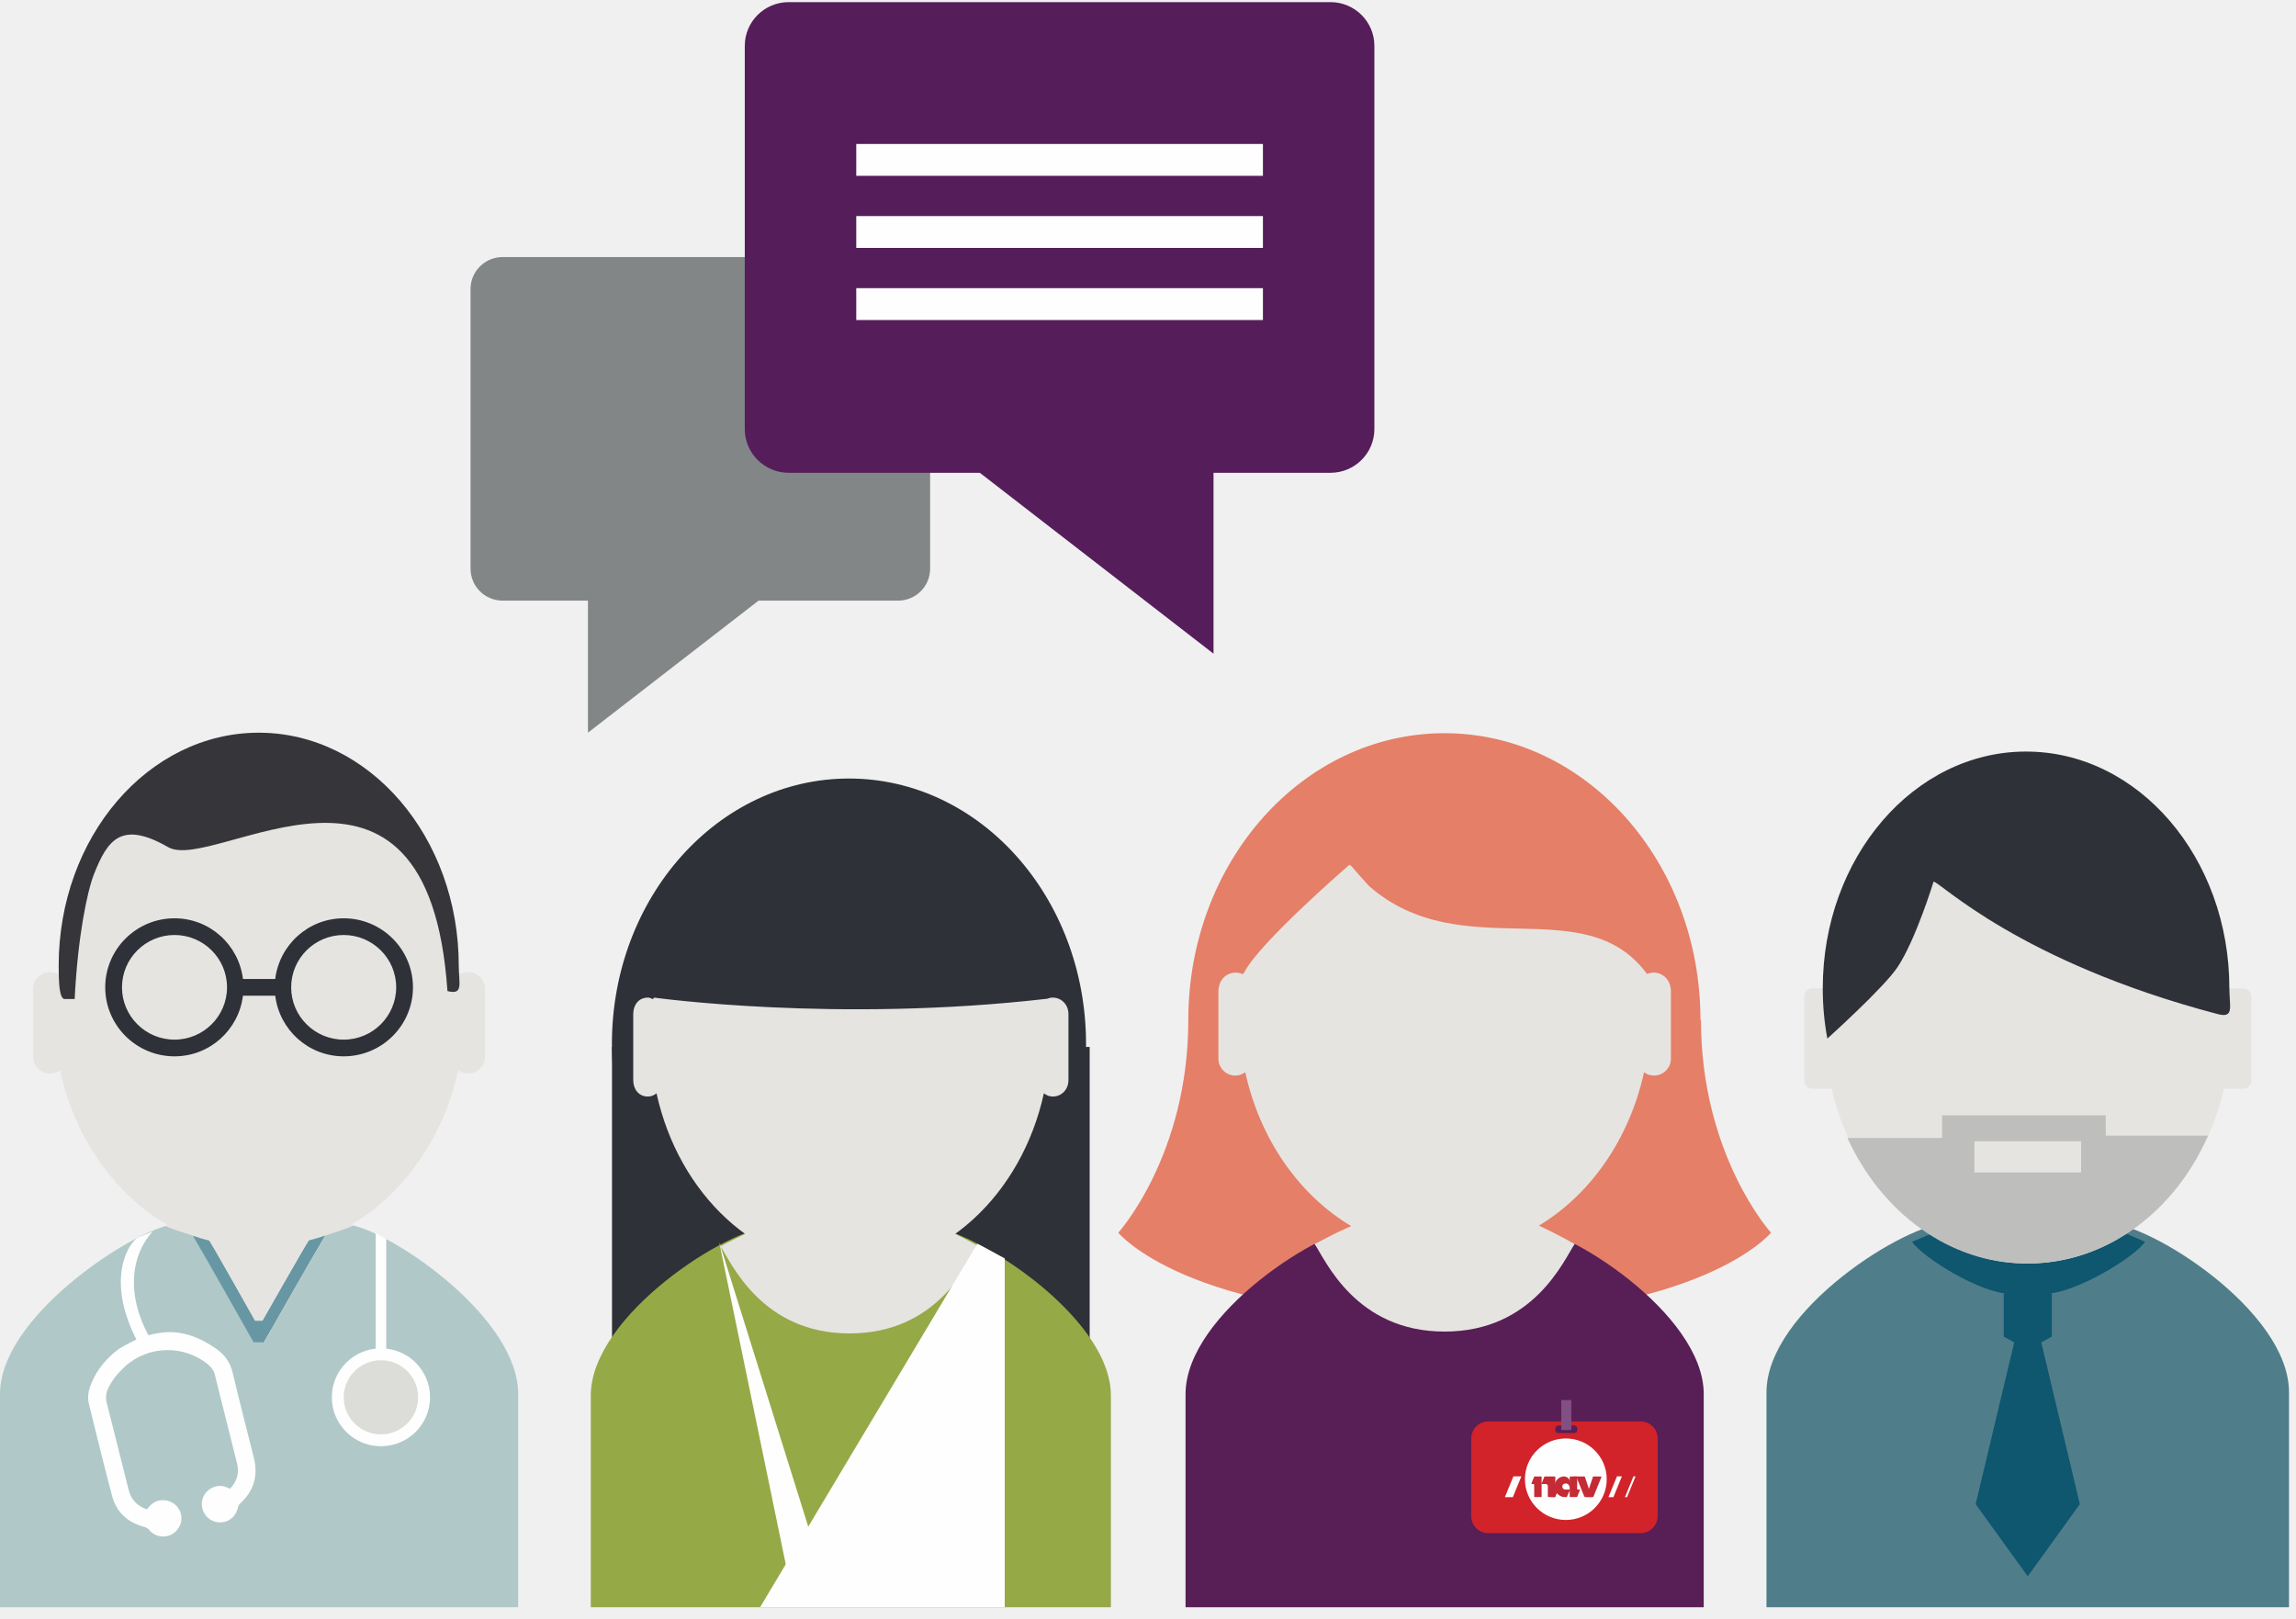
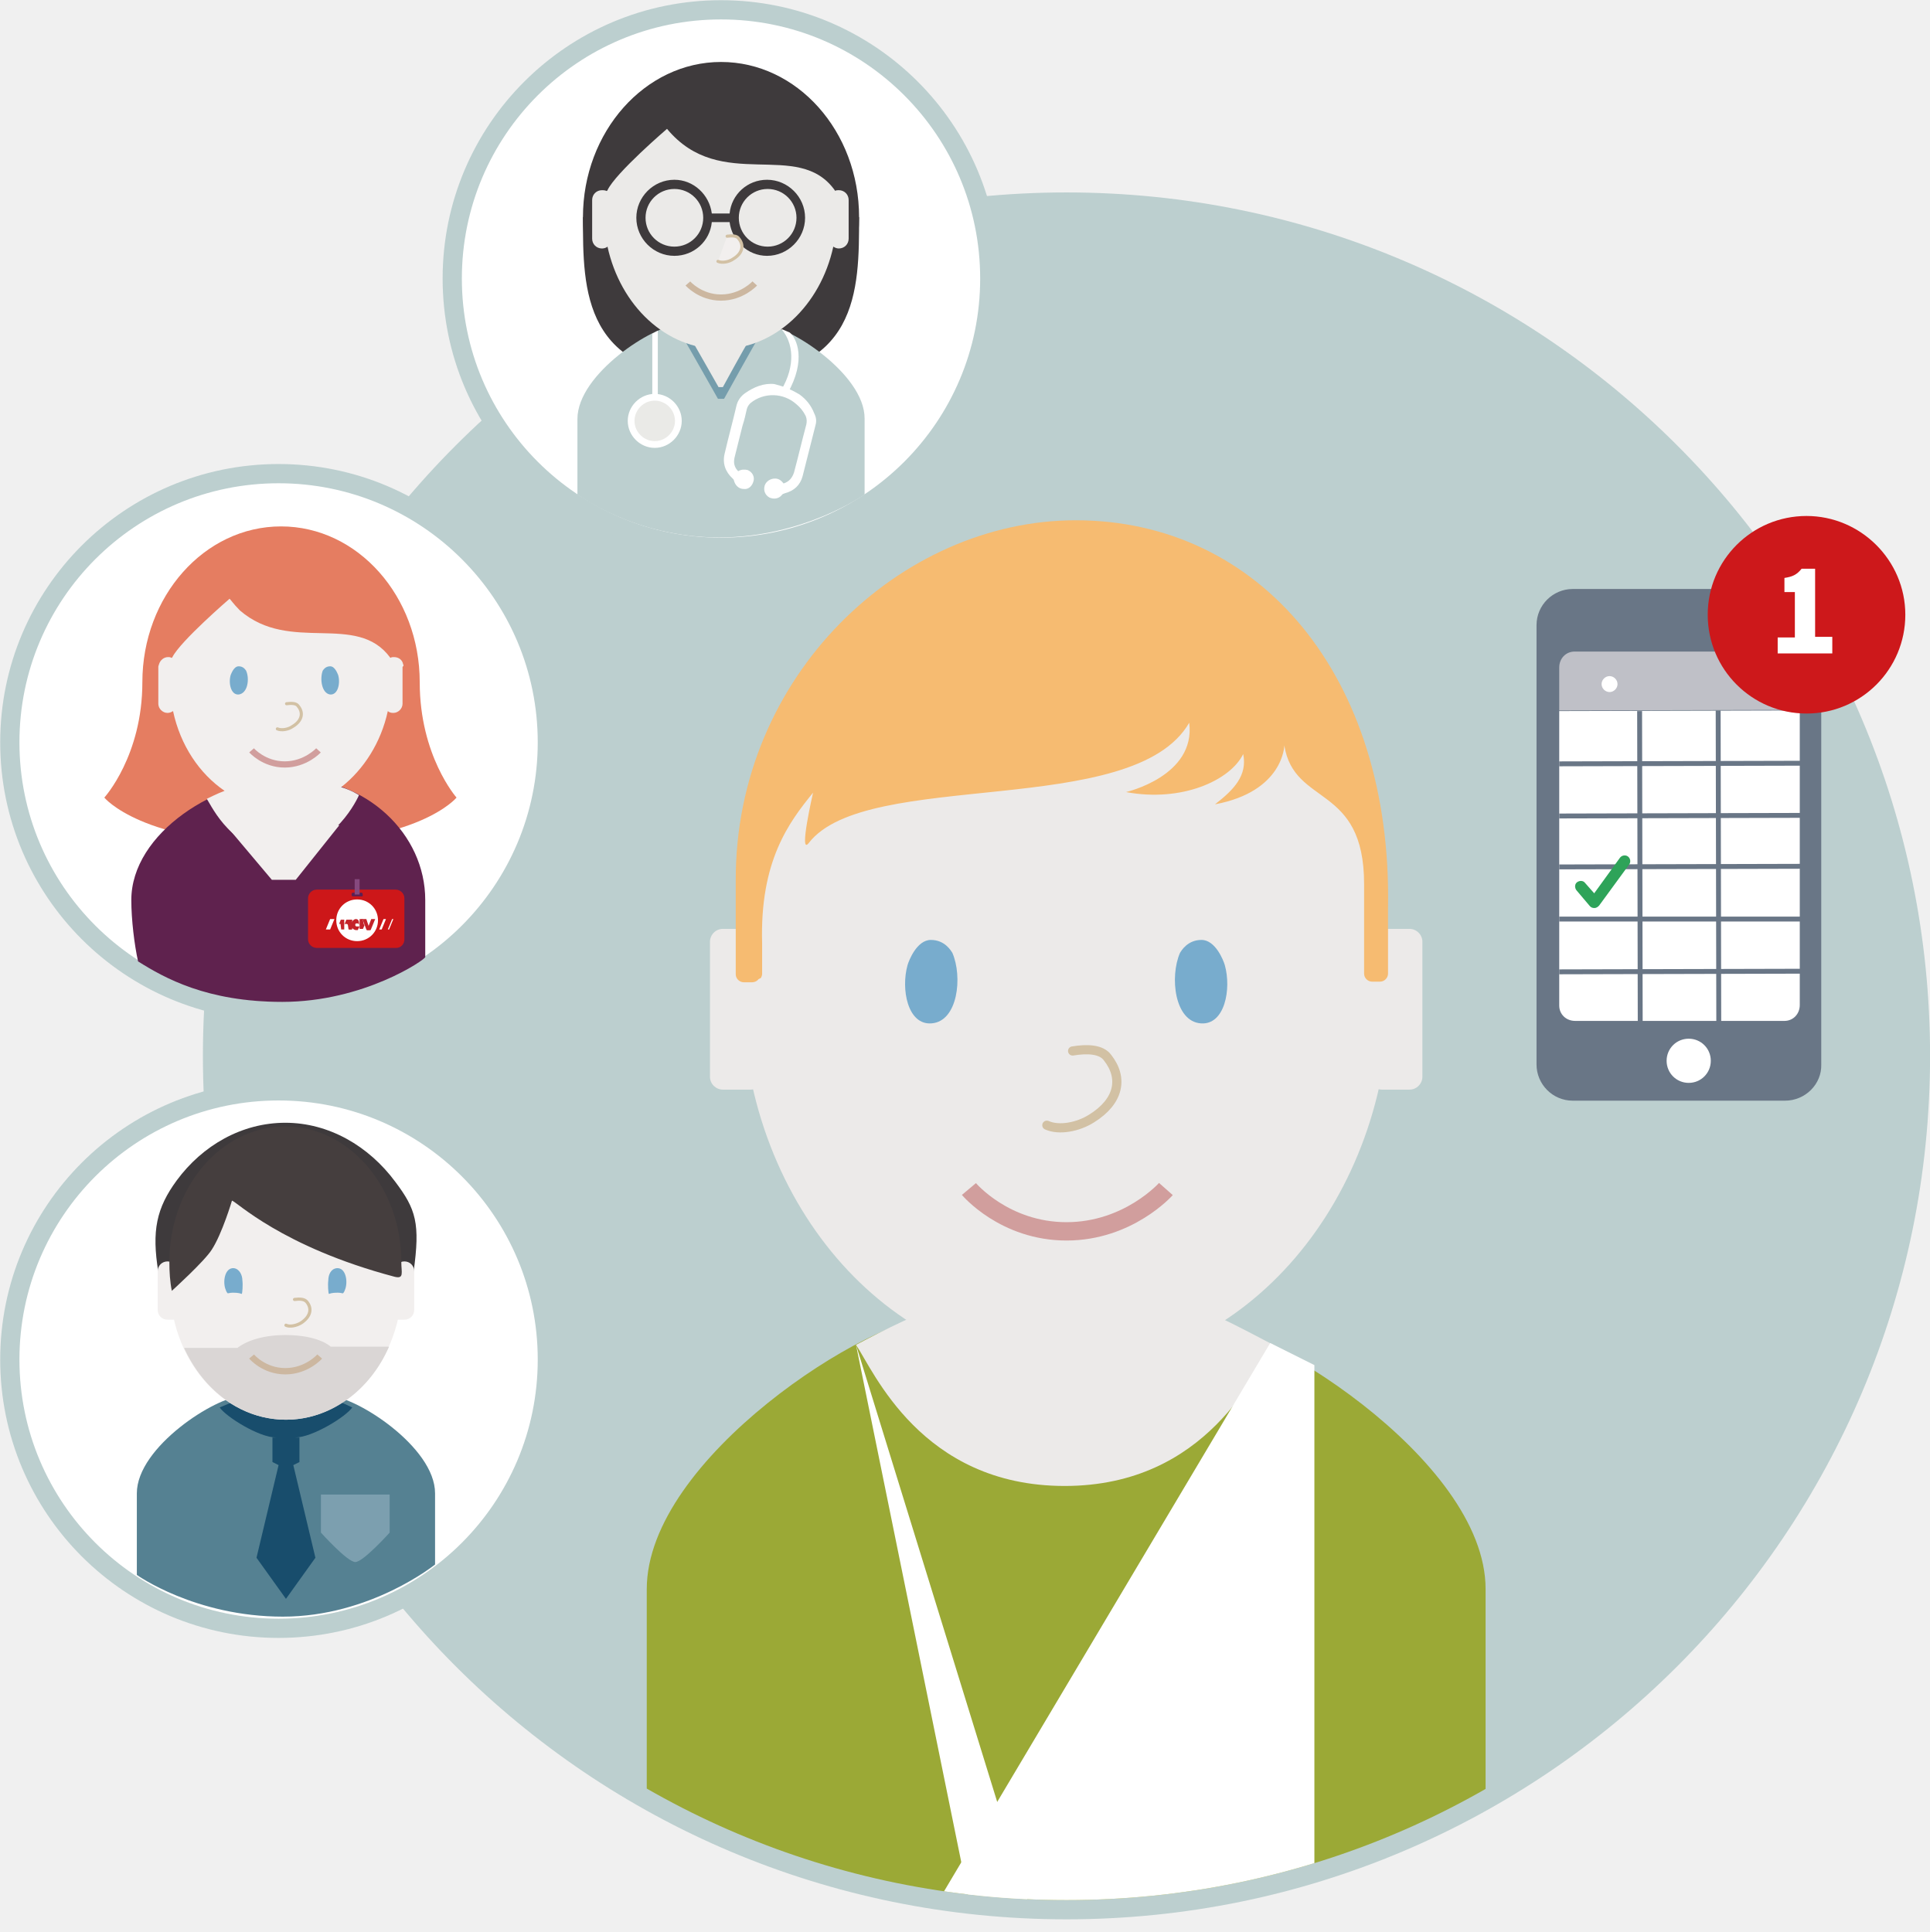
- <svg xmlns="http://www.w3.org/2000/svg" xmlns:xlink="http://www.w3.org/1999/xlink" width="183px" height="129px" viewBox="0 0 183 129" version="1.1">
-   <defs>
-     <polygon id="path-1" points="0.787 29.779 20.288 29.779 20.288 0.801 0.787 0.801" />
-   </defs>
-   <g id="tidslinje-3105" stroke="none" stroke-width="1" fill="none" fill-rule="evenodd">
-     <g id="landingsside" transform="translate(-268, -370)">
-       <g id="illustrasjon-landingsside" transform="translate(268, 370)">
-         <path d="M48.779,83.452 L48.779,113.023 C48.779,113.023 48.707,105.27 67.67,105.27 C86.635,105.27 67.125,83.452 67.125,83.452 L48.779,83.452 L48.779,83.452 Z" id="Fill-1" fill="#2E3137" />
-         <path d="M86.851,83.452 L86.851,113.023 C86.851,113.023 86.793,105.27 67.83,105.27 C48.864,105.27 68.244,83.452 68.244,83.452 L86.851,83.452 Z" id="Fill-3" fill="#2E3137" />
-         <path d="M86.562,83.219 C86.562,94.908 78.101,104.384 67.667,104.384 C57.23,104.384 48.771,94.908 48.771,83.219 C48.771,71.531 57.23,62.057 67.667,62.057 C78.101,62.057 86.562,71.531 86.562,83.219" id="Fill-5" fill="#2E3137" />
-         <path d="M73.912,97.778 L67.719,97.778 L61.526,97.778 C58.186,97.778 47.088,104.823 47.088,111.238 L47.088,128.114 L88.542,128.114 L88.542,111.238 C88.542,104.823 77.25,97.778 73.912,97.778" id="Fill-7" fill="#96A947" />
-         <path d="M73.546,97.286 C72.83,97.286 67.718,99.464 67.718,99.464 C67.718,99.464 61.7,97.758 61.237,97.669 C60.771,97.578 57.423,99.345 57.423,99.345 C58.262,100.572 60.647,106.288 67.718,106.288 C74.789,106.288 77.183,100.572 78.022,99.345 C78.022,99.345 74.261,97.286 73.546,97.286" id="Fill-9" fill="#E6E4E1" />
-         <path d="M52.14,79.52 C52.14,79.52 52.059,79.684 51.952,79.611 C51.805,79.554 51.798,79.52 51.632,79.52 C50.908,79.52 50.472,80.105 50.472,80.826 L50.472,86.099 C50.472,86.82 50.908,87.405 51.632,87.405 C51.922,87.405 52.112,87.309 52.328,87.15 C54.092,95.184 60.31,101.123 67.757,101.123 C75.201,101.123 81.439,95.184 83.201,87.15 C83.419,87.309 83.62,87.405 83.912,87.405 C84.636,87.405 85.159,86.82 85.159,86.099 L85.159,80.826 C85.159,80.105 84.626,79.52 83.904,79.52 C83.735,79.52 83.603,79.554 83.457,79.611 C66.666,81.551 52.14,79.52 52.14,79.52" id="Fill-11" fill="#E6E4E1" />
-         <g id="Group-15" transform="translate(59.79455, 98.33542)">
-           <mask id="mask-2" fill="white">
-             <use xlink:href="#path-1" />
-           </mask>
-           <g id="Clip-14" />
-           <polyline id="Fill-13" fill="#FEFEFE" mask="url(#mask-2)" points="18.106 0.801 0.787 29.78 20.288 29.78 20.288 1.971" />
+ <svg xmlns="http://www.w3.org/2000/svg" xmlns:xlink="http://www.w3.org/1999/xlink" version="1.1" id="Layer_1" x="0px" y="0px" width="314.4px" height="314.9px" viewBox="0 0 314.4 314.9" style="enable-background:new 0 0 314.4 314.9;" xml:space="preserve">
+   <style type="text/css">
+ 	.st0{fill:#BCCFCF;}
+ 	.st1{fill:none;stroke:#BCCFCF;stroke-width:6.268;stroke-miterlimit:10;}
+ 	.st2{fill:#FFFFFF;}
+ 	.st3{fill:none;stroke:#BCCFCF;stroke-width:3.134;stroke-miterlimit:10;}
+ 	.st4{fill:#3E3A3C;}
+ 	.st5{fill:#558192;}
+ 	.st6{fill:#7C9FAF;}
+ 	.st7{fill:#184D6C;}
+ 	.st8{fill:#F2EFEE;}
+ 	.st9{fill:#453E3E;}
+ 	.st10{fill:#78ACCD;}
+ 	.st11{fill:none;stroke:#D2C1A4;stroke-width:0.518;stroke-linecap:round;stroke-miterlimit:10;}
+ 	.st12{fill:#DAD6D5;}
+ 	.st13{fill:none;stroke:#CCB7A0;stroke-width:1.032;stroke-miterlimit:10;}
+ 	.st14{fill:#EAEAE7;}
+ 	.st15{fill:#759DAC;}
+ 	.st16{fill:#EBEAE8;}
+ 	.st17{fill:none;stroke:#CCB7A0;stroke-width:1.01;stroke-miterlimit:10;}
+ 	.st18{fill:none;stroke:#D2C1A4;stroke-width:0.506;stroke-linecap:round;stroke-miterlimit:10;}
+ 	.st19{fill:#E57D61;}
+ 	.st20{fill:#5F224E;}
+ 	.st21{fill:none;stroke:#D19E9D;stroke-width:1.013;stroke-miterlimit:10;}
+ 	.st22{clip-path:url(#SVGID_2_);fill:#9BA936;}
+ 	.st23{clip-path:url(#SVGID_2_);fill:#ECEAE9;}
+ 	.st24{clip-path:url(#SVGID_2_);fill:#FFFFFF;}
+ 	.st25{clip-path:url(#SVGID_2_);fill:#F6BB71;}
+ 	.st26{clip-path:url(#SVGID_2_);fill:#78ACCD;}
+ 	.st27{clip-path:url(#SVGID_2_);fill:none;stroke:#D19E9D;stroke-width:2.991;stroke-miterlimit:10;}
+ 	.st28{clip-path:url(#SVGID_2_);fill:none;stroke:#D2C1A4;stroke-width:1.496;stroke-linecap:round;stroke-miterlimit:10;}
+ 	.st29{fill:#697686;}
+ 	.st30{fill:#C11718;}
+ 	.st31{fill:#BFC0C7;}
+ 	.st32{fill:none;stroke:#697686;stroke-width:0.798;stroke-miterlimit:10;}
+ 	.st33{fill:#2EA359;}
+ 	.st34{fill:#CD181B;}
+ 	.st35{fill:#CD1719;}
+ 	.st36{fill:#C42229;}
+ 	.st37{fill:#5B2052;}
+ 	.st38{fill:#86497E;}
+ </style>
+   <g>
+     <g>
+       <g>
+         <path class="st0" d="M311.3,172.1c0-76-61.6-137.6-137.6-137.6S36.2,96.1,36.2,172.1s61.6,137.6,137.6,137.6     S311.3,248,311.3,172.1" />
+         <circle class="st1" cx="173.8" cy="172.1" r="137.6" />
+         <path class="st2" d="M89.2,221.6c0,24.2-19.6,43.8-43.8,43.8S1.6,245.8,1.6,221.6c0-24.2,19.6-43.8,43.8-43.8     S89.2,197.4,89.2,221.6" />
+         <circle class="st3" cx="45.4" cy="221.6" r="43.8" />
+         <path class="st4" d="M67.4,207.3c-1.1,7.1-10.5,10.8-20.9,10.8c-10.2,0-19.8-5.7-20.7-10.8c-1.1-6.7-0.3-10.4,3-14.9     c4.2-5.7,10.6-9.4,17.7-9.4c7.1,0,13.6,3.8,17.9,9.6C67.8,197.1,68.5,199.4,67.4,207.3" />
+         <path class="st5" d="M53.9,227.6h-7.3h-7.3c-4,0-17,8.2-17,15.8v13.3c0,0,9.5,6.8,23.8,6.8c14.3,0,24.8-8.5,24.8-8.5v-11.6     C70.9,235.8,57.9,227.6,53.9,227.6" />
+         <path class="st6" d="M52.3,243.6h11.2v6.2c0,0-4.3,4.8-5.6,4.8c-1.3,0-5.6-4.8-5.6-4.8V243.6z" />
+         <path class="st7" d="M53.5,227.6l-6.9,2.6l-7.7-2.1l-3.1,1.3c1,1.5,6.4,4.9,9.2,4.9l-0.6,0v4l1,0.5l-3.6,15.1l4.8,6.7l4.8-6.7     l-3.6-15.1l1-0.5v-4l-0.7,0c2.8,0,8.3-3.4,9.3-4.9L53.5,227.6z" />
+         <path class="st8" d="M64.9,215.1h1c0.9,0,1.6-0.7,1.6-1.6v-6.3c0-0.9-0.7-1.6-1.6-1.6c-0.9,0-1.6,0.7-1.6,1.6v7.2     C64.3,214.8,64.6,215.1,64.9,215.1" />
+         <path class="st8" d="M28.3,215.1h-1c-0.9,0-1.6-0.7-1.6-1.6v-6.3c0-0.9,0.7-1.6,1.6-1.6s1.6,0.7,1.6,1.6v7.2     C28.9,214.8,28.6,215.1,28.3,215.1" />
+         <path class="st8" d="M65.5,209.3c0,12.2-8.5,22.1-18.9,22.1c-10.5,0-18.9-9.9-18.9-22.1c0-12.2,8.5-22.1,18.9-22.1     C57.1,187.1,65.5,197.1,65.5,209.3" />
+         <path class="st9" d="M64.3,208.1c1.6,0.4,1.1-0.7,1.1-2.4c0-12.2-8.5-22.1-18.9-22.1c-10.5,0-18.9,9.9-18.9,22.1     c0,1.6,0.1,3.2,0.4,4.7c0,0,5.3-4.8,6.5-6.7c1.7-2.6,3.3-8,3.3-8C38.4,195.7,45.8,203.2,64.3,208.1" />
+         <path class="st10" d="M38.1,206.7c-1.4-0.1-1.8,2-1.4,3.3c0.1,0.3,0.2,0.6,0.4,0.8c0.2,0,0.4-0.1,0.8-0.1c0.4,0,1,0,1.5,0.2     c0.1-0.1,0.2-1.5,0.1-2.2C39.5,207.8,39,206.8,38.1,206.7" />
+         <path class="st10" d="M54.9,206.7c1.4-0.1,1.8,2,1.4,3.3c-0.1,0.3-0.2,0.6-0.4,0.8c-0.2,0-0.4-0.1-0.8-0.1c-0.4,0-1,0-1.5,0.2     c-0.1-0.1-0.2-1.5-0.1-2.2C53.5,207.8,53.9,206.8,54.9,206.7" />
+         <path class="st8" d="M48,211.8c0.8-0.1,1.6-0.1,2,0.4c0.9,1.1,0.6,2.4-0.9,3.4c-0.8,0.5-1.9,0.7-2.5,0.4" />
+         <path class="st11" d="M48,211.8c0.8-0.1,1.6-0.1,2,0.4c0.9,1.1,0.6,2.4-0.9,3.4c-0.8,0.5-1.9,0.7-2.5,0.4" />
+         <path class="st12" d="M53.9,219.5c0,0-1.9-1.9-7.4-1.9s-7.8,2.1-7.8,2.1H30c3.2,7,9.4,11.7,16.6,11.7c7.3,0,13.7-4.8,16.8-11.9     H53.9z" />
+         <path class="st13" d="M41,221.1c0,0,2,2.4,5.5,2.4c3.5,0,5.6-2.4,5.6-2.4" />
+         <path class="st2" d="M161.3,45.4c0,24.2-19.6,43.8-43.8,43.8S73.7,69.6,73.7,45.4c0-24.2,19.6-43.8,43.8-43.8     S161.3,21.2,161.3,45.4" />
+         <circle class="st3" cx="117.5" cy="45.4" r="43.8" />
+         <path class="st4" d="M140,35.4c0,11.9,0.1,26.2-22.5,26.2s0.6-26.2,0.6-26.2H140z" />
+         <path class="st4" d="M95,35.4c0,11.9-0.1,26.2,22.5,26.2s-0.6-26.2-0.6-26.2H95z" />
+         <path class="st4" d="M95,35.4c0,14,10.1,25.3,22.5,25.3c12.4,0,22.5-11.3,22.5-25.3c0-14-10.1-25.3-22.5-25.3     C105.1,10.1,95,21.5,95,35.4" />
+         <path class="st0" d="M110.4,53h7.1h7.1c3.8,0,16.3,7.9,16.3,15.2v12.4c0,0-9.9,7-23.7,7c-13.8,0-23.1-7-23.1-7V68.3     C94.1,60.9,106.6,53,110.4,53" />
+         <path class="st2" d="M128.3,64.2c3.2-5.6,1.5-9.1,0.4-10l-1.4-0.6c2,2.2,2.4,6,0,10L128.3,64.2z" />
+         <path class="st2" d="M130.3,64.3c1.1,0.8,1.9,1.8,2.4,3.1c0.3,0.6,0.4,1.2,0.2,1.9c-0.7,2.8-1.4,5.5-2.1,8.3     c-0.4,1.5-1.4,2.4-2.9,2.8c-0.2,0.1-0.4,0.1-0.5,0.3c-0.5,0.6-1.3,0.7-2,0.4c-0.7-0.4-1-1.1-0.8-1.9c0.2-0.7,0.9-1.2,1.7-1.2     c0.6,0,1,0.3,1.4,0.8c0.9-0.3,1.4-0.9,1.7-1.8c0.7-2.6,1.3-5.2,2-7.8c0.1-0.5,0.1-0.9-0.1-1.4c-0.4-0.8-0.9-1.4-1.5-1.9     c-2.1-1.9-5.3-2-7.5-0.2c-0.3,0.3-0.5,0.6-0.6,1c-0.2,0.9-0.4,1.8-0.7,2.7c-0.4,1.7-0.9,3.5-1.3,5.2c-0.2,0.9,0,1.6,0.6,2.2     c0.5-0.3,1-0.3,1.5-0.2c0.8,0.3,1.2,1.1,1,1.8c-0.2,0.8-0.8,1.4-1.6,1.3c-0.8,0-1.4-0.6-1.6-1.4c0-0.1-0.1-0.2-0.2-0.3     c-1.2-1.1-1.7-2.5-1.3-4.1c0.6-2.6,1.3-5.1,1.9-7.7c0.2-0.9,0.7-1.6,1.4-2.1c1.4-1,3.1-1.7,4.8-1.5     C127.7,63,128.6,63.3,130.3,64.3" />
+         <polygon class="st2" points="106.3,66.4 107.2,66.4 107.2,53.9 106.3,54.4    " />
+         <path class="st2" d="M102.3,68.6c0,2.4,2,4.4,4.4,4.4c2.4,0,4.4-2,4.4-4.4c0-2.4-2-4.4-4.4-4.4C104.3,64.2,102.3,66.2,102.3,68.6     " />
+         <path class="st14" d="M103.4,68.6c0,1.8,1.5,3.3,3.3,3.3c1.8,0,3.3-1.5,3.3-3.3c0-1.8-1.5-3.3-3.3-3.3     C104.9,65.3,103.4,66.8,103.4,68.6" />
+         <path class="st15" d="M114,53.7c0.4,0,3.5,1.3,3.5,1.3s3.6-1,3.9-1.1c0.3-0.1,2.3,1,2.3,1c-0.5,0.7-5.7,10.1-5.7,10.1H117     c0,0-5.2-9.2-5.7-10C111.3,55,113.5,53.7,114,53.7" />
+         <path class="st16" d="M108.7,21c0,0-8.4,7.2-9.7,10c0,0-0.1,0.2-0.2,0.1C98.5,31,98.3,31,98.1,31c-0.9,0-1.6,0.7-1.6,1.6v6.3     c0,0.9,0.7,1.6,1.6,1.6c0.3,0,0.7-0.1,0.9-0.3c2.1,9.6,9.5,16.7,18.4,16.7c8.9,0,16.3-7.1,18.4-16.7c0.3,0.2,0.6,0.3,0.9,0.3     c0.9,0,1.6-0.7,1.6-1.6v-6.3c0-0.9-0.7-1.6-1.6-1.6c-0.2,0-0.4,0-0.6,0.1C130.1,22.5,117.5,31.6,108.7,21" />
+         <path class="st16" d="M114.9,54.9c0.3,0,2.5,1,2.5,1s2.6-0.7,2.8-0.8c0.2,0,1.7,0.7,1.7,0.7c-0.4,0.5-4.1,7.3-4.1,7.3h-0.7     c0,0-3.8-6.7-4.1-7.2C113,55.8,114.6,54.9,114.9,54.9" />
+         <path class="st4" d="M103.7,35.5c0,3.4,2.8,6.2,6.2,6.2c3.2,0,5.8-2.4,6.1-5.5h2.9c0.4,3.1,3,5.5,6.1,5.5c3.4,0,6.2-2.8,6.2-6.2     c0-3.4-2.8-6.2-6.2-6.2c-3.2,0-5.8,2.4-6.1,5.5H116c-0.4-3.1-3-5.5-6.1-5.5C106.5,29.3,103.7,32.1,103.7,35.5 M120.4,35.5     c0-2.6,2.1-4.7,4.7-4.7c2.6,0,4.7,2.1,4.7,4.7c0,2.6-2.1,4.7-4.7,4.7C122.5,40.2,120.4,38.1,120.4,35.5 M105.2,35.5     c0-2.6,2.1-4.7,4.7-4.7c2.6,0,4.7,2.1,4.7,4.7c0,2.6-2.1,4.7-4.7,4.7C107.3,40.2,105.2,38.1,105.2,35.5" />
+         <path class="st17" d="M112.1,46.2c0,0,2,2.3,5.4,2.3c3.4,0,5.5-2.3,5.5-2.3" />
+         <path class="st8" d="M118.5,38.5c0.8-0.1,1.6-0.1,1.9,0.4c0.9,1.1,0.6,2.4-0.9,3.3c-0.7,0.5-1.8,0.7-2.5,0.4" />
+         <path class="st18" d="M118.5,38.5c0.8-0.1,1.6-0.1,1.9,0.4c0.9,1.1,0.6,2.4-0.9,3.3c-0.7,0.5-1.8,0.7-2.5,0.4" />
+         <path class="st2" d="M89.2,121c0,24.2-19.6,43.8-43.8,43.8S1.6,145.1,1.6,121c0-24.2,19.6-43.8,43.8-43.8S89.2,96.8,89.2,121" />
+         <circle class="st3" cx="45.4" cy="121" r="43.8" />
+         <path class="st19" d="M68.4,111.2L68.4,111.2c0-14-10.1-25.4-22.6-25.4c-12.5,0-22.6,11.4-22.6,25.4c0,0,0,0,0,0     c0,12-6.2,18.8-6.2,18.8s6.1,7.5,28.7,7.5l0,0l0,0c22.6,0,28.7-7.5,28.7-7.5S68.4,123.2,68.4,111.2" />
+         <path class="st20" d="M47.5,126.8c12.2,0,21.8,9.1,21.8,19.9v9.3c0,0.4-10,7.3-23.3,7.3c-12.3,0-19.2-3.9-23.5-6.6     c-0.6-2.7-1.1-6.8-1.1-10C21.4,135.8,35.3,126.8,47.5,126.8" />
+         <path class="st8" d="M65.7,108.3c-0.1-0.7-0.7-1.2-1.5-1.2c-0.2,0-0.4,0-0.5,0.1c0,0,0,0-0.1,0c-5.5-7.5-16.3-0.6-24.5-7.7     c-1.1-1.1-1.6-1.9-1.7-1.9c0,0-8,6.9-9.3,9.5c0,0-0.1,0.2-0.2,0.1c-0.2-0.1-0.3-0.1-0.5-0.1c-0.7,0-1.3,0.5-1.5,1.2     c0,0.1-0.1,0.2-0.1,0.4v6c0,0.8,0.7,1.5,1.5,1.5c0.3,0,0.6-0.1,0.9-0.3c1.2,5.6,4.3,10.2,8.4,13c-1.1,0.4-2.9,1.3-2.9,1.3     c0.9,1.4,4.2,8.6,12,8.6c7.9,0,12-7.4,12.8-9.2c0,0-1.2-0.8-2.9-1.3c3.7-2.9,6.5-7.3,7.6-12.4c0.2,0.2,0.5,0.3,0.9,0.3     c0.8,0,1.5-0.7,1.5-1.5v-6C65.8,108.5,65.8,108.4,65.7,108.3" />
+         <path class="st20" d="M57.2,147.8h-1.3c-0.2,0-0.3-0.1-0.3-0.3v0c0-0.2,0.1-0.3,0.3-0.3h1.3c0.2,0,0.3,0.1,0.3,0.3v0     C57.5,147.6,57.4,147.8,57.2,147.8" />
+         <path class="st10" d="M38.9,113.2c-1.3,0.1-1.7-1.9-1.3-3.2c0.1-0.2,0.5-1.4,1.3-1.4c0.8,0,1.1,0.6,1.2,0.7     C40.7,110.6,40.4,113,38.9,113.2" />
+         <path class="st10" d="M53.8,113.2c1.3,0.1,1.7-1.9,1.3-3.2c-0.1-0.2-0.5-1.4-1.3-1.4c-0.8,0-1.1,0.6-1.2,0.7     C52.1,110.6,52.4,113,53.8,113.2" />
+         <path class="st21" d="M41,122.3c0,0,2,2.3,5.4,2.3c3.4,0,5.5-2.3,5.5-2.3" />
+         <path class="st8" d="M46.7,114.7c0.8-0.1,1.6-0.1,1.9,0.4c0.9,1.1,0.6,2.4-0.9,3.3c-0.7,0.5-1.8,0.7-2.5,0.4" />
+         <path class="st18" d="M46.7,114.7c0.8-0.1,1.6-0.1,1.9,0.4c0.9,1.1,0.6,2.4-0.9,3.3c-0.7,0.5-1.8,0.7-2.5,0.4" />
+         <polygon class="st8" points="44.3,143.4 48.2,143.4 55.3,134.5 36.8,134.5    " />
+       </g>
+       <g>
+         <defs>
+           <path id="SVGID_1_" d="M36.2,172.1c0,76,61.6,137.6,137.6,137.6c76,0,137.6-61.6,137.6-137.6S249.7,34.5,173.8,34.5      C97.8,34.5,36.2,96.1,36.2,172.1" />
+         </defs>
+         <clipPath id="SVGID_2_">
+           <use xlink:href="#SVGID_1_" style="overflow:visible;" />
+         </clipPath>
+         <path class="st22" d="M193.7,214.8l-20.3-0.4H153c-11,0-47.6,23.3-47.6,44.6v55.9h136.7V259C242.1,237.7,204.7,214.8,193.7,214.8     " />
+         <path class="st23" d="M192.7,212.4c-2.4,0-19.2,7.2-19.2,7.2s-20.2-5.6-21.7-5.9c-1.5-0.3-12.3,5.5-12.3,5.5     c2.8,4.1,10.6,23,34,23c23.3,0,31.2-18.9,34-23C207.4,219.2,195,212.4,192.7,212.4" />
+         <polyline class="st24" points="207,218.9 149.9,314.9 214.2,314.9 214.2,222.5    " />
+         <polyline class="st24" points="139.5,219.2 168.1,311.8 158.4,312.1    " />
+         <path class="st23" d="M229.7,177.6h-4.5c-1.1,0-2.1-0.9-2.1-2.1v-22c0-1.1,0.9-2.1,2.1-2.1h4.5c1.1,0,2.1,0.9,2.1,2.1v22     C231.8,176.6,230.9,177.6,229.7,177.6" />
+         <path class="st23" d="M122.3,177.6h-4.5c-1.1,0-2.1-0.9-2.1-2.1v-22c0-1.1,0.9-2.1,2.1-2.1h4.5c1.1,0,2.1,0.9,2.1,2.1v22     C124.4,176.6,123.5,177.6,122.3,177.6" />
+         <path class="st23" d="M226.5,161.4c0,34.1-23.6,61.7-52.8,61.7c-29.2,0-52.8-27.6-52.8-61.7c0-34.1,23.6-61.7,52.8-61.7     C202.9,99.6,226.5,127.3,226.5,161.4" />
+         <path class="st25" d="M124,159.4c0.1-0.2,0.2-0.4,0.2-0.7v-4.9c-0.4-13.5,4.4-19.8,8.3-24.6c0,0-2.4,10.4-0.7,8.2     c9.4-12.2,52.9-3.8,62-19.6c1.1,8.7-10.3,11.3-10.3,11.3c9.1,1.7,17-1.9,19.1-6.2c0.7,3.5-1.5,5.8-4.6,8.2     c11.2-2.1,11.3-9.6,11.3-9.6c1.6,10,13,6.2,13,22.6v14.6c0,0.7,0.6,1.3,1.3,1.3h1.3c0.7,0,1.3-0.6,1.3-1.3V148     c0.7-37.9-21-63.2-50.9-63.2c-28.5,0-55.5,25.3-55.4,58.7c0,0,0,0.1,0,0.1v15.2c0,0.7,0.6,1.3,1.3,1.3h1.4c0.4,0,0.8-0.2,1-0.5" />
+         <path class="st26" d="M151.8,166.8c-3.9,0.3-5-5.6-3.9-9.5c0.2-0.7,1.5-4.1,3.8-4.1c2.3,0,3.3,1.8,3.5,2.1     C156.9,159.2,156.1,166.5,151.8,166.8" />
+         <path class="st26" d="M195.7,166.8c3.9,0.3,5-5.6,3.9-9.5c-0.2-0.7-1.5-4.1-3.8-4.1c-2.3,0-3.3,1.8-3.5,2.1     C190.6,159.2,191.4,166.5,195.7,166.8" />
+         <path class="st27" d="M157.9,193.8c0,0,5.8,6.9,15.9,6.9c10.1,0,16.2-6.9,16.2-6.9" />
+         <path class="st23" d="M174.8,171.3c2.4-0.4,4.7-0.3,5.7,1.1c2.6,3.3,1.9,7.1-2.6,9.9c-2.2,1.4-5.3,2-7.3,1.1" />
+         <path class="st28" d="M174.8,171.3c2.4-0.4,4.7-0.3,5.7,1.1c2.6,3.3,1.9,7.1-2.6,9.9c-2.2,1.4-5.3,2-7.3,1.1" />
+       </g>
+       <g>
+         <path class="st29" d="M290.9,179.4h-34.6c-3.3,0-5.9-2.7-5.9-5.9v-71.6c0-3.3,2.7-5.9,5.9-5.9h34.6c3.3,0,5.9,2.7,5.9,5.9v71.6     C296.9,176.7,294.2,179.4,290.9,179.4" />
+         <path class="st2" d="M278.8,172.9c0,2-1.6,3.6-3.6,3.6c-2,0-3.6-1.6-3.6-3.6c0-2,1.6-3.6,3.6-3.6     C277.2,169.3,278.8,170.9,278.8,172.9" />
+         <rect x="258.8" y="108.8" class="st2" width="29.6" height="5.4" />
+         <polygon class="st30" points="254.1,115.9 254.1,115.9 254.1,108.8    " />
+         <path class="st31" d="M291.7,106.4c-0.3-0.1-0.6-0.2-1-0.2l-34.1,0c-1.4,0-2.5,1.1-2.5,2.6l0,7l39.2-0.1l0-7     C293.3,107.7,292.7,106.8,291.7,106.4 M262.3,112.8c-0.7,0-1.3-0.6-1.3-1.3c0-0.7,0.6-1.3,1.3-1.3c0.7,0,1.3,0.6,1.3,1.3     C263.6,112.2,263,112.8,262.3,112.8 M285.1,112.8c-0.7,0-1.3-0.6-1.3-1.3c0-0.7,0.6-1.3,1.3-1.3c0.7,0,1.3,0.6,1.3,1.3     C286.4,112.2,285.8,112.8,285.1,112.8" />
+         <path class="st2" d="M254.1,115.9l0,8.1l0,39.9c0,1.4,1.1,2.5,2.6,2.5l34.1,0c1.4,0,2.5-1.1,2.5-2.6l0-35.1l0-12.9L254.1,115.9z" />
+         <line class="st32" x1="267.2" y1="115.9" x2="267.3" y2="167.3" />
+         <line class="st32" x1="280" y1="115.8" x2="280.1" y2="167.3" />
+         <line class="st32" x1="254.1" y1="124.5" x2="293.4" y2="124.4" />
+         <line class="st32" x1="254.1" y1="133" x2="293.4" y2="132.9" />
+         <line class="st32" x1="254.1" y1="141.3" x2="293.4" y2="141.2" />
+         <line class="st32" x1="254.1" y1="149.8" x2="293.4" y2="149.8" />
+         <line class="st32" x1="254.1" y1="158.4" x2="293.4" y2="158.3" />
+         <path class="st33" d="M259.8,148c-0.3,0-0.5-0.1-0.7-0.3l-2.2-2.6c-0.3-0.4-0.3-1,0.1-1.3c0.4-0.3,1-0.3,1.3,0.1l1.5,1.7l4.2-5.8     c0.3-0.4,0.9-0.5,1.3-0.2c0.4,0.3,0.5,0.9,0.2,1.3l-4.9,6.7C260.4,147.8,260.2,148,259.8,148C259.9,148,259.8,148,259.8,148" />
+         <path class="st34" d="M310.5,100.2c0,8.9-7.2,16.1-16.1,16.1c-8.9,0-16.1-7.2-16.1-16.1c0-8.9,7.2-16.1,16.1-16.1     C303.2,84.1,310.5,91.3,310.5,100.2" />
+         <path class="st2" d="M289.7,106.6v-2.7h2.8v-7.4h-1.7v-2.3c1.3-0.2,2-0.5,2.8-1.5h2.2v11.1h2.8v2.7H289.7z" />
+       </g>
+     </g>
+     <g>
+       <path class="st35" d="M64.6,154.5H51.6c-0.7,0-1.4-0.6-1.4-1.4v-6.7c0-0.7,0.6-1.4,1.4-1.4h12.9c0.7,0,1.4,0.6,1.4,1.4v6.7    C65.9,153.9,65.3,154.5,64.6,154.5z" />
+       <g>
+         <g>
+           <path class="st2" d="M61.6,150c0,1.9-1.5,3.4-3.4,3.4c-1.9,0-3.4-1.5-3.4-3.4c0-1.9,1.5-3.4,3.4-3.4      C60.1,146.6,61.6,148.1,61.6,150" />
        </g>
-         <polyline id="Fill-16" fill="#FEFEFE" points="57.324 99.008 66.167 127.273 63.162 127.273" />
-         <path d="M71.579,20.491 L40.06,20.491 C38.649,20.491 37.504,21.631 37.504,23.037 L37.504,45.331 C37.504,46.737 38.649,47.877 40.06,47.877 L46.862,47.877 L46.862,58.402 L60.459,47.877 L71.579,47.877 C72.99,47.877 74.135,46.737 74.135,45.331 L74.135,23.037 C74.135,21.631 72.99,20.491 71.579,20.491" id="Fill-40" fill="#828687" />
-         <path d="M62.864,0.169 L106.042,0.169 C107.976,0.169 109.544,1.73 109.544,3.657 L109.544,34.198 C109.544,36.125 107.976,37.687 106.042,37.687 L96.722,37.687 L96.722,52.106 L78.096,37.687 L62.864,37.687 C60.929,37.687 59.361,36.125 59.361,34.198 L59.361,3.657 C59.361,1.73 60.929,0.169 62.864,0.169" id="Fill-41" fill="#561D5B" />
-         <polygon id="Fill-42" fill="#FEFEFE" points="68.247 14.015 100.66 14.015 100.66 11.476 68.247 11.476" />
-         <polygon id="Fill-43" fill="#FEFEFE" points="68.247 19.763 100.66 19.763 100.66 17.223 68.247 17.223" />
-         <polygon id="Fill-44" fill="#FEFEFE" points="68.247 25.51 100.66 25.51 100.66 22.97 68.247 22.97" />
-         <path d="M167.907,97.475 L161.62,97.475 L155.333,97.475 C151.941,97.475 140.796,104.469 140.796,110.98 L140.796,128.114 L182.443,128.114 L182.443,110.98 C182.443,104.469 171.296,97.475 167.907,97.475" id="Fill-57" fill="#4F7E8A" />
-         <path d="M167.535,97.492 L161.62,99.702 L155.04,97.879 L152.394,98.985 C153.246,100.232 157.878,103.133 160.262,103.133 L159.704,103.108 L159.704,106.541 L160.541,107.005 L157.466,119.897 L161.62,125.649 L165.771,119.897 L162.698,107.005 L163.535,106.541 L163.535,103.108 L162.976,103.133 C165.359,103.133 170.117,100.232 170.969,98.985 L167.535,97.492 Z" id="Fill-58" fill="#0F566F" />
-         <path d="M177.824,81.836 C177.824,92.261 170.57,100.714 161.62,100.714 C152.67,100.714 145.415,92.261 145.415,81.836 C145.415,71.412 152.67,62.961 161.62,62.961 C170.57,62.961 177.824,71.412 177.824,81.836" id="Fill-59" fill="#E6E4E1" />
-         <path d="M178.8,86.787 L177.408,86.787 C177.057,86.787 176.773,86.505 176.773,86.156 L176.773,79.417 C176.773,79.066 177.057,78.783 177.408,78.783 L178.8,78.783 C179.15,78.783 179.434,79.066 179.434,79.417 L179.434,86.156 C179.434,86.505 179.15,86.787 178.8,86.787" id="Fill-60" fill="#E6E4E1" />
-         <path d="M157.369,93.458 L165.872,93.458 L165.872,90.974 L157.369,90.974 L157.369,93.458 Z M167.835,90.523 L167.835,88.902 L154.793,88.902 L154.793,90.71 L147.248,90.71 C149.975,96.661 155.359,100.714 161.556,100.714 C167.852,100.714 173.306,96.629 175.99,90.523 L167.835,90.523 Z" id="Fill-61" fill="#BEBEBC" />
-         <path d="M145.83,86.787 L144.438,86.787 C144.088,86.787 143.804,86.505 143.804,86.156 L143.804,79.417 C143.804,79.066 144.088,78.783 144.438,78.783 L145.83,78.783 C146.181,78.783 146.465,79.066 146.465,79.417 L146.465,86.156 C146.465,86.505 146.181,86.787 145.83,86.787" id="Fill-62" fill="#E6E4E1" />
-         <path d="M176.773,80.837 C178.101,81.186 177.689,80.218 177.689,78.783 C177.689,68.358 170.435,59.907 161.485,59.907 C152.535,59.907 145.281,68.358 145.281,78.783 C145.281,80.157 145.405,81.495 145.646,82.786 C145.646,82.786 150.158,78.729 151.249,77.081 C152.706,74.879 154.113,70.276 154.113,70.276 C154.615,70.276 160.902,76.66 176.773,80.837" id="Fill-63" fill="#2E3137" />
-         <path d="M135.574,81.304 L135.534,81.304 C135.534,68.679 126.396,58.444 115.125,58.444 C103.851,58.444 94.713,68.679 94.713,81.304 L94.713,81.314 C94.709,92.096 89.131,98.261 89.131,98.261 C89.131,98.261 94.641,104.995 115.125,104.995 L115.144,104.995 L115.165,104.995 C135.649,104.995 141.157,98.261 141.157,98.261 C141.157,98.261 135.574,92.092 135.574,81.304" id="Fill-64" fill="#E57F68" />
-         <path d="M121.379,97.731 L115.143,97.731 L108.91,97.731 C105.548,97.731 94.493,104.668 94.493,111.125 L94.493,128.114 L135.794,128.114 L135.794,111.125 C135.794,104.668 124.74,97.731 121.379,97.731" id="Fill-65" fill="#581E56" />
-         <path d="M133.131,78.64 C133.022,78.008 132.473,77.527 131.809,77.527 C131.638,77.527 131.473,77.561 131.324,77.621 C131.305,77.623 131.286,77.623 131.266,77.625 C126.28,70.861 116.555,77.102 109.134,70.642 C108.181,69.634 107.686,68.93 107.556,68.93 C107.556,68.93 100.359,75.145 99.159,77.527 C99.159,77.527 99.076,77.698 98.967,77.621 C98.815,77.561 98.653,77.527 98.482,77.527 C97.816,77.527 97.267,78.008 97.158,78.64 C97.13,78.746 97.111,78.857 97.111,78.972 L97.111,84.391 C97.111,85.132 97.715,85.734 98.458,85.734 C98.757,85.734 99.031,85.634 99.253,85.47 C100.429,90.832 103.562,95.274 107.703,97.737 C106.55,98.215 104.775,99.151 104.775,99.151 C105.621,100.389 108.021,106.141 115.141,106.141 C122.259,106.141 124.668,100.389 125.513,99.151 C125.513,99.151 123.963,98.305 122.658,97.694 C126.765,95.223 129.865,90.8 131.036,85.47 C131.258,85.634 131.531,85.734 131.83,85.734 C132.573,85.734 133.178,85.132 133.178,84.391 L133.178,78.972 C133.178,78.857 133.158,78.746 133.131,78.64" id="Fill-66" fill="#E6E4E1" />
-         <path d="M130.759,122.21 L118.625,122.21 C117.874,122.21 117.263,121.602 117.263,120.853 L117.263,114.659 C117.263,113.91 117.874,113.302 118.625,113.302 L130.759,113.302 C131.511,113.302 132.122,113.91 132.122,114.659 L132.122,120.853 C132.122,121.602 131.511,122.21 130.759,122.21" id="Fill-67" fill="#D12329" />
-         <path d="M128.062,117.909 C128.062,119.702 126.603,121.157 124.803,121.157 C123.001,121.157 121.542,119.702 121.542,117.909 C121.542,116.116 123.001,114.661 124.803,114.661 C126.603,114.661 128.062,116.116 128.062,117.909" id="Fill-68" fill="#FEFEFE" />
-         <polygon id="Fill-69" fill="#FEFEFE" points="120.58 119.34 119.944 119.34 120.623 117.681 121.261 117.681" />
-         <polygon id="Fill-70" fill="#FEFEFE" points="128.594 119.34 128.199 119.34 128.878 117.681 129.273 117.681" />
-         <polygon id="Fill-71" fill="#FEFEFE" points="129.681 119.34 129.515 119.34 130.192 117.681 130.36 117.681" />
-         <path d="M122.327,119.332 L122.827,119.332 C122.854,119.332 122.874,119.313 122.874,119.287 L122.874,117.734 C122.874,117.709 122.854,117.69 122.827,117.69 L122.323,117.69 C122.288,117.69 122.263,117.715 122.263,117.747 L122.064,118.236 C122.053,118.262 122.073,118.292 122.098,118.292 L122.241,118.292 C122.263,118.292 122.282,118.309 122.282,118.332 L122.282,119.287 C122.282,119.313 122.301,119.332 122.327,119.332" id="Fill-72" fill="#C52B34" />
-         <path d="M123.414,119.332 L123.916,119.332 C123.942,119.332 123.965,119.313 123.965,119.287 L123.965,117.734 C123.965,117.709 123.942,117.69 123.916,117.69 L123.137,117.69 C123.102,117.69 123.077,117.715 123.077,117.747 L122.878,118.236 L122.808,118.292 L123.207,118.292 C123.297,118.292 123.369,118.362 123.369,118.453 L123.369,119.287 C123.369,119.313 123.389,119.332 123.414,119.332" id="Fill-73" fill="#C52B34" />
-         <path d="M125.659,117.69 L125.157,117.69 C125.132,117.69 125.11,117.709 125.11,117.734 L125.11,119.287 C125.11,119.313 125.132,119.332 125.157,119.332 L125.664,119.332 C125.698,119.332 125.723,119.306 125.723,119.274 L125.922,118.785 C125.933,118.757 125.916,118.73 125.884,118.73 L125.745,118.73 C125.723,118.73 125.706,118.711 125.706,118.691 L125.706,117.734 C125.706,117.709 125.683,117.69 125.659,117.69" id="Fill-74" fill="#C52B34" />
-         <path d="M123.594,119.332 L123.925,119.332 C123.955,119.332 123.983,119.306 123.983,119.274 L124.182,118.783 C124.192,118.758 124.173,118.728 124.145,118.728 L124.004,118.728 L123.594,119.332 Z" id="Fill-75" fill="#C52B34" />
-         <path d="M127.002,117.69 L127.6,117.69 C127.628,117.69 127.649,117.717 127.636,117.743 L127.004,119.306 C127,119.323 126.985,119.332 126.968,119.332 L126.428,119.332 L126.964,117.715 C126.97,117.7 126.985,117.69 126.985,117.69" id="Fill-76" fill="#C52B34" />
-         <path d="M126.254,117.69 L125.41,117.69 C125.351,117.69 125.652,117.747 125.673,117.802 L126.271,119.281 C126.284,119.313 126.314,119.332 126.348,119.332 L126.858,119.332 L126.333,117.745 C126.322,117.711 126.29,117.69 126.254,117.69" id="Fill-77" fill="#C52B34" />
-         <path d="M124.634,117.69 C124.914,117.69 125.151,117.881 125.151,118.215 C125.151,118.547 125.11,118.566 125.11,118.566 C125.11,118.566 125.061,118.249 124.818,118.249 C124.576,118.249 124.521,118.389 124.521,118.494 C124.521,118.615 124.643,118.73 124.713,118.73 L125.151,118.73 L124.892,119.302 C124.884,119.321 124.865,119.332 124.845,119.332 L124.645,119.332 C124.435,119.332 123.891,119.059 123.891,118.532 C123.891,118.002 124.295,117.69 124.634,117.69" id="Fill-78" fill="#C52B34" />
-         <path d="M125.475,114.23 L124.208,114.23 C124.074,114.23 123.965,114.122 123.965,113.988 L123.965,113.873 C123.965,113.739 124.074,113.628 124.208,113.628 L125.475,113.628 C125.609,113.628 125.718,113.739 125.718,113.873 L125.718,113.988 C125.718,114.122 125.609,114.23 125.475,114.23" id="Fill-79" fill="#581E56" />
-         <polygon id="Fill-80" fill="#824F82" points="124.439 113.989 125.242 113.989 125.242 111.598 124.439 111.598" />
-         <path d="M37.315,77.486 C37.144,77.486 36.98,77.52 36.83,77.579 C36.738,77.59 36.649,77.594 36.557,77.605 C35.141,68.862 28.566,62.245 20.649,62.245 C12.842,62.245 6.95,63.602 4.808,77.247 C4.761,77.326 4.701,77.413 4.665,77.486 C4.665,77.486 4.582,77.656 4.473,77.579 C4.321,77.52 4.159,77.486 3.988,77.486 C3.243,77.486 2.64,78.086 2.64,78.826 L2.64,84.237 C2.64,84.979 3.243,85.577 3.988,85.577 C4.285,85.577 4.558,85.477 4.78,85.315 C5.967,90.725 9.145,95.194 13.346,97.64 C12.201,98.097 10.281,99.11 10.281,99.11 C11.127,100.348 13.527,106.099 20.647,106.099 C27.765,106.099 30.174,100.348 31.019,99.11 C31.019,99.11 29.366,98.206 28.036,97.593 C32.196,95.138 35.339,90.691 36.52,85.315 C36.745,85.477 37.016,85.577 37.315,85.577 C38.058,85.577 38.66,84.979 38.66,84.237 L38.66,78.826 C38.66,78.086 38.058,77.486 37.315,77.486" id="Fill-81" fill="#E6E4E1" />
-         <path d="M35.663,78.998 C36.97,79.341 36.565,78.388 36.565,76.975 C36.565,66.718 29.426,58.404 20.621,58.404 C11.816,58.404 4.677,66.718 4.677,76.975 C4.677,78.328 4.728,79.67 5.175,79.634 L5.952,79.634 C6.2,74.638 6.953,71.038 7.498,69.66 C8.576,66.927 9.689,65.393 13.407,67.529 C17.084,69.639 34.132,56.466 35.663,78.998" id="Fill-82" fill="#36363A" />
-         <path d="M27.393,82.87 C25.084,82.87 23.207,81 23.207,78.701 C23.207,76.401 25.084,74.529 27.393,74.529 C29.701,74.529 31.578,76.401 31.578,78.701 C31.578,81 29.701,82.87 27.393,82.87 M13.909,82.87 C11.601,82.87 9.723,81 9.723,78.701 C9.723,76.401 11.601,74.529 13.909,74.529 C16.218,74.529 18.095,76.401 18.095,78.701 C18.095,81 16.218,82.87 13.909,82.87 M27.393,73.198 C24.576,73.198 22.272,75.316 21.936,78.035 L19.365,78.035 C19.03,75.316 16.726,73.198 13.909,73.198 C10.864,73.198 8.387,75.667 8.387,78.701 C8.387,81.734 10.864,84.201 13.909,84.201 C16.726,84.201 19.03,82.085 19.365,79.366 L21.936,79.366 C22.272,82.085 24.576,84.201 27.393,84.201 C30.438,84.201 32.915,81.734 32.915,78.701 C32.915,75.667 30.438,73.198 27.393,73.198" id="Fill-83" fill="#2E3137" />
-         <path d="M28.163,97.694 C27.634,97.947 26.515,98.288 25.955,98.483 C24.958,100.132 21.052,107.005 21.052,107.005 L20.243,107.005 C20.243,107.005 16.486,100.323 15.404,98.505 C14.825,98.305 13.757,97.998 13.21,97.737 C9.949,98.562 0,105.063 0,111.125 L0,128.114 L41.301,128.114 L41.301,111.125 C41.301,105.063 31.55,98.437 28.163,97.694" id="Fill-84" fill="#B0C8C8" />
-         <path d="M24.597,98.883 C24.272,99.357 20.911,105.27 20.911,105.27 L20.328,105.27 C20.328,105.27 17.159,99.636 16.687,98.891 C16.243,98.781 15.805,98.653 15.376,98.504 C16.456,100.325 20.215,107.006 20.215,107.006 L21.024,107.006 C21.024,107.006 24.93,100.131 25.925,98.483 C25.489,98.636 25.047,98.766 24.595,98.881 L24.597,98.883 Z" id="Fill-85" fill="#6897A4" />
-         <path d="M20.921,105.27 C20.921,105.27 24.282,99.357 24.607,98.882 L24.604,98.882 C23.332,99.206 22.003,99.395 20.63,99.395 C19.27,99.395 17.957,99.21 16.694,98.891 C17.166,99.635 20.335,105.27 20.335,105.27 L20.921,105.27 Z" id="Fill-86" fill="#E6E4E1" />
-         <path d="M11.25,107.479 C8.422,102.546 9.96,99.426 10.932,98.673 L12.172,98.158 C10.357,100.145 9.999,103.491 12.172,107.026 L11.25,107.479 Z" id="Fill-87" fill="#FEFEFE" />
-         <path d="M9.46,107.531 C10.94,106.655 11.722,106.366 12.96,106.219 C14.517,106.036 15.976,106.621 17.264,107.534 C17.921,108.002 18.348,108.61 18.543,109.416 C19.083,111.686 19.668,113.945 20.236,116.21 C20.597,117.652 20.219,118.867 19.117,119.869 C19.049,119.93 18.995,120.032 18.978,120.124 C18.833,120.847 18.267,121.345 17.571,121.349 C16.841,121.355 16.251,120.873 16.112,120.158 C15.978,119.475 16.35,118.805 17.026,118.539 C17.466,118.367 17.896,118.433 18.331,118.673 C18.865,118.105 19.087,117.45 18.901,116.684 C18.523,115.14 18.128,113.598 17.742,112.056 C17.541,111.252 17.328,110.448 17.142,109.639 C17.059,109.271 16.866,108.997 16.582,108.763 C14.656,107.174 11.79,107.244 9.956,108.929 C9.418,109.425 8.95,109.975 8.632,110.643 C8.448,111.031 8.401,111.418 8.512,111.847 C9.104,114.151 9.674,116.459 10.255,118.765 C10.453,119.545 10.945,120.06 11.722,120.315 C12.017,119.877 12.401,119.601 12.941,119.579 C13.625,119.552 14.238,119.998 14.415,120.658 C14.588,121.3 14.287,121.981 13.687,122.306 C13.097,122.627 12.352,122.498 11.916,121.979 C11.792,121.832 11.66,121.755 11.474,121.704 C10.174,121.355 9.279,120.541 8.935,119.245 C8.286,116.806 7.692,114.351 7.084,111.901 C6.94,111.326 7.069,110.769 7.293,110.233 C7.758,109.129 8.514,108.244 9.46,107.531" id="Fill-88" fill="#FEFEFE" />
-         <polygon id="Fill-89" fill="#FEFEFE" points="30.784 109.388 29.941 109.388 29.941 98.302 30.784 98.742" />
-         <path d="M34.278,111.379 C34.278,113.534 32.524,115.28 30.361,115.28 C28.2,115.28 26.447,113.534 26.447,111.379 C26.447,109.224 28.2,107.478 30.361,107.478 C32.524,107.478 34.278,109.224 34.278,111.379" id="Fill-90" fill="#FEFEFE" />
-         <path d="M33.327,111.379 C33.327,113.011 32.001,114.334 30.361,114.334 C28.725,114.334 27.397,113.011 27.397,111.379 C27.397,109.748 28.725,108.425 30.361,108.425 C32.001,108.425 33.327,109.748 33.327,111.379" id="Fill-91" fill="#DCDCD8" />
+         <polygon class="st2" points="53.8,151.5 53.1,151.5 53.8,149.8 54.5,149.8    " />
+         <polygon class="st2" points="62.2,151.5 61.8,151.5 62.5,149.8 62.9,149.8    " />
+         <polygon class="st2" points="63.4,151.5 63.2,151.5 63.9,149.8 64.1,149.8    " />
+         <path class="st36" d="M55.6,151.5h0.5c0,0,0,0,0,0v-1.6c0,0,0,0,0,0h-0.5c0,0-0.1,0-0.1,0.1l-0.2,0.5c0,0,0,0.1,0,0.1h0.2     c0,0,0,0,0,0L55.6,151.5C55.6,151.5,55.6,151.5,55.6,151.5" />
+         <path class="st36" d="M56.8,151.5h0.5c0,0,0.1,0,0.1,0v-1.6c0,0,0,0-0.1,0h-0.8c0,0-0.1,0-0.1,0.1l-0.2,0.5l-0.1,0.1h0.4     c0.1,0,0.2,0.1,0.2,0.2L56.8,151.5C56.7,151.5,56.7,151.5,56.8,151.5" />
+         <path class="st36" d="M59.1,149.8h-0.5c0,0,0,0,0,0v1.6c0,0,0,0,0,0h0.5c0,0,0.1,0,0.1-0.1l0.2-0.5c0,0,0-0.1,0-0.1h-0.1     c0,0,0,0,0,0L59.1,149.8C59.2,149.8,59.1,149.8,59.1,149.8" />
+         <path class="st36" d="M56.9,151.5h0.3c0,0,0.1,0,0.1-0.1l0.2-0.5c0,0,0-0.1,0-0.1h-0.1L56.9,151.5z" />
+         <path class="st36" d="M60.5,149.8h0.6c0,0,0.1,0,0,0.1l-0.7,1.7c0,0,0,0,0,0h-0.6L60.5,149.8C60.5,149.8,60.5,149.8,60.5,149.8" />
+         <path class="st36" d="M59.7,149.8h-0.9c-0.1,0,0.3,0.1,0.3,0.1l0.6,1.6c0,0,0,0.1,0.1,0.1h0.5L59.7,149.8     C59.8,149.8,59.8,149.8,59.7,149.8" />
+         <path class="st36" d="M58,149.8c0.3,0,0.5,0.2,0.5,0.6c0,0.4,0,0.4,0,0.4s0-0.3-0.3-0.3c-0.3,0-0.3,0.1-0.3,0.3     c0,0.1,0.1,0.2,0.2,0.2h0.5l-0.3,0.6c0,0,0,0-0.1,0h-0.2c-0.2,0-0.8-0.3-0.8-0.8C57.3,150.1,57.7,149.8,58,149.8" />
      </g>
+       <path class="st37" d="M58.9,146.1h-1.4c-0.1,0-0.2-0.1-0.2-0.2v-0.2c0-0.1,0.1-0.2,0.2-0.2h1.4c0.1,0,0.2,0.1,0.2,0.2v0.2    C59.2,146,59.1,146.1,58.9,146.1z" />
+       <rect x="57.8" y="143.3" class="st38" width="0.8" height="2.5" />
    </g>
  </g>
</svg>
